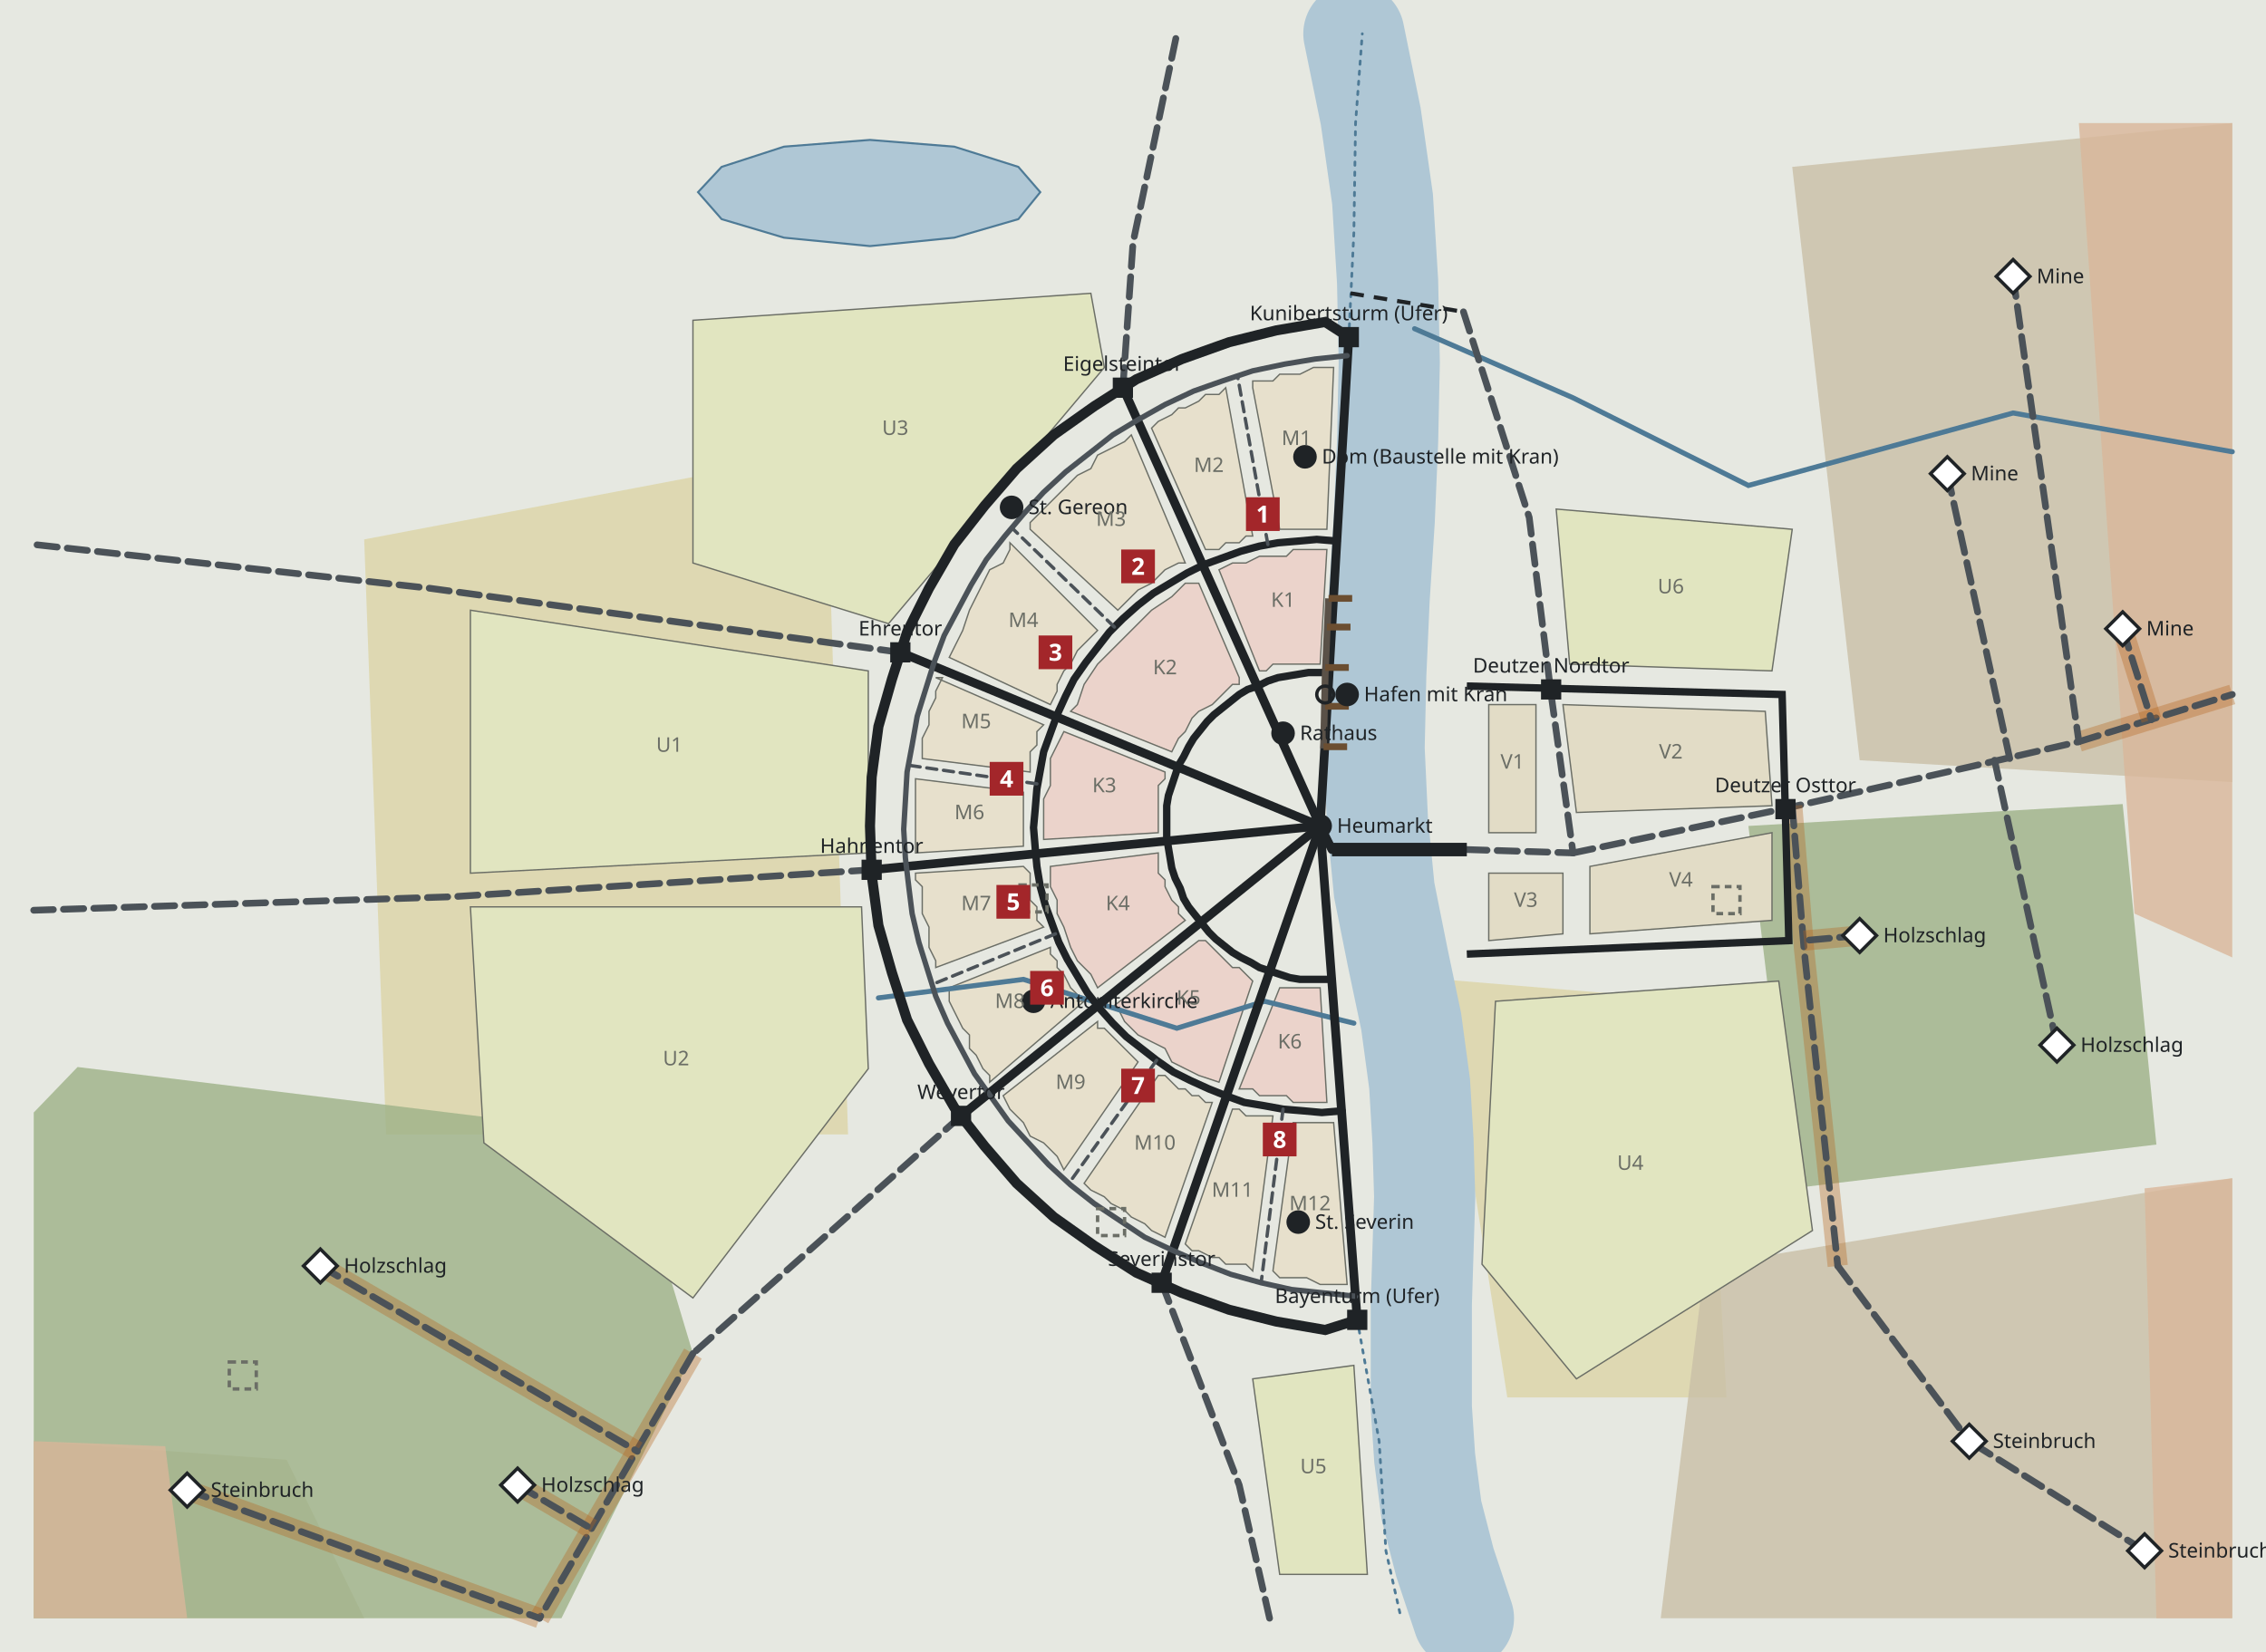
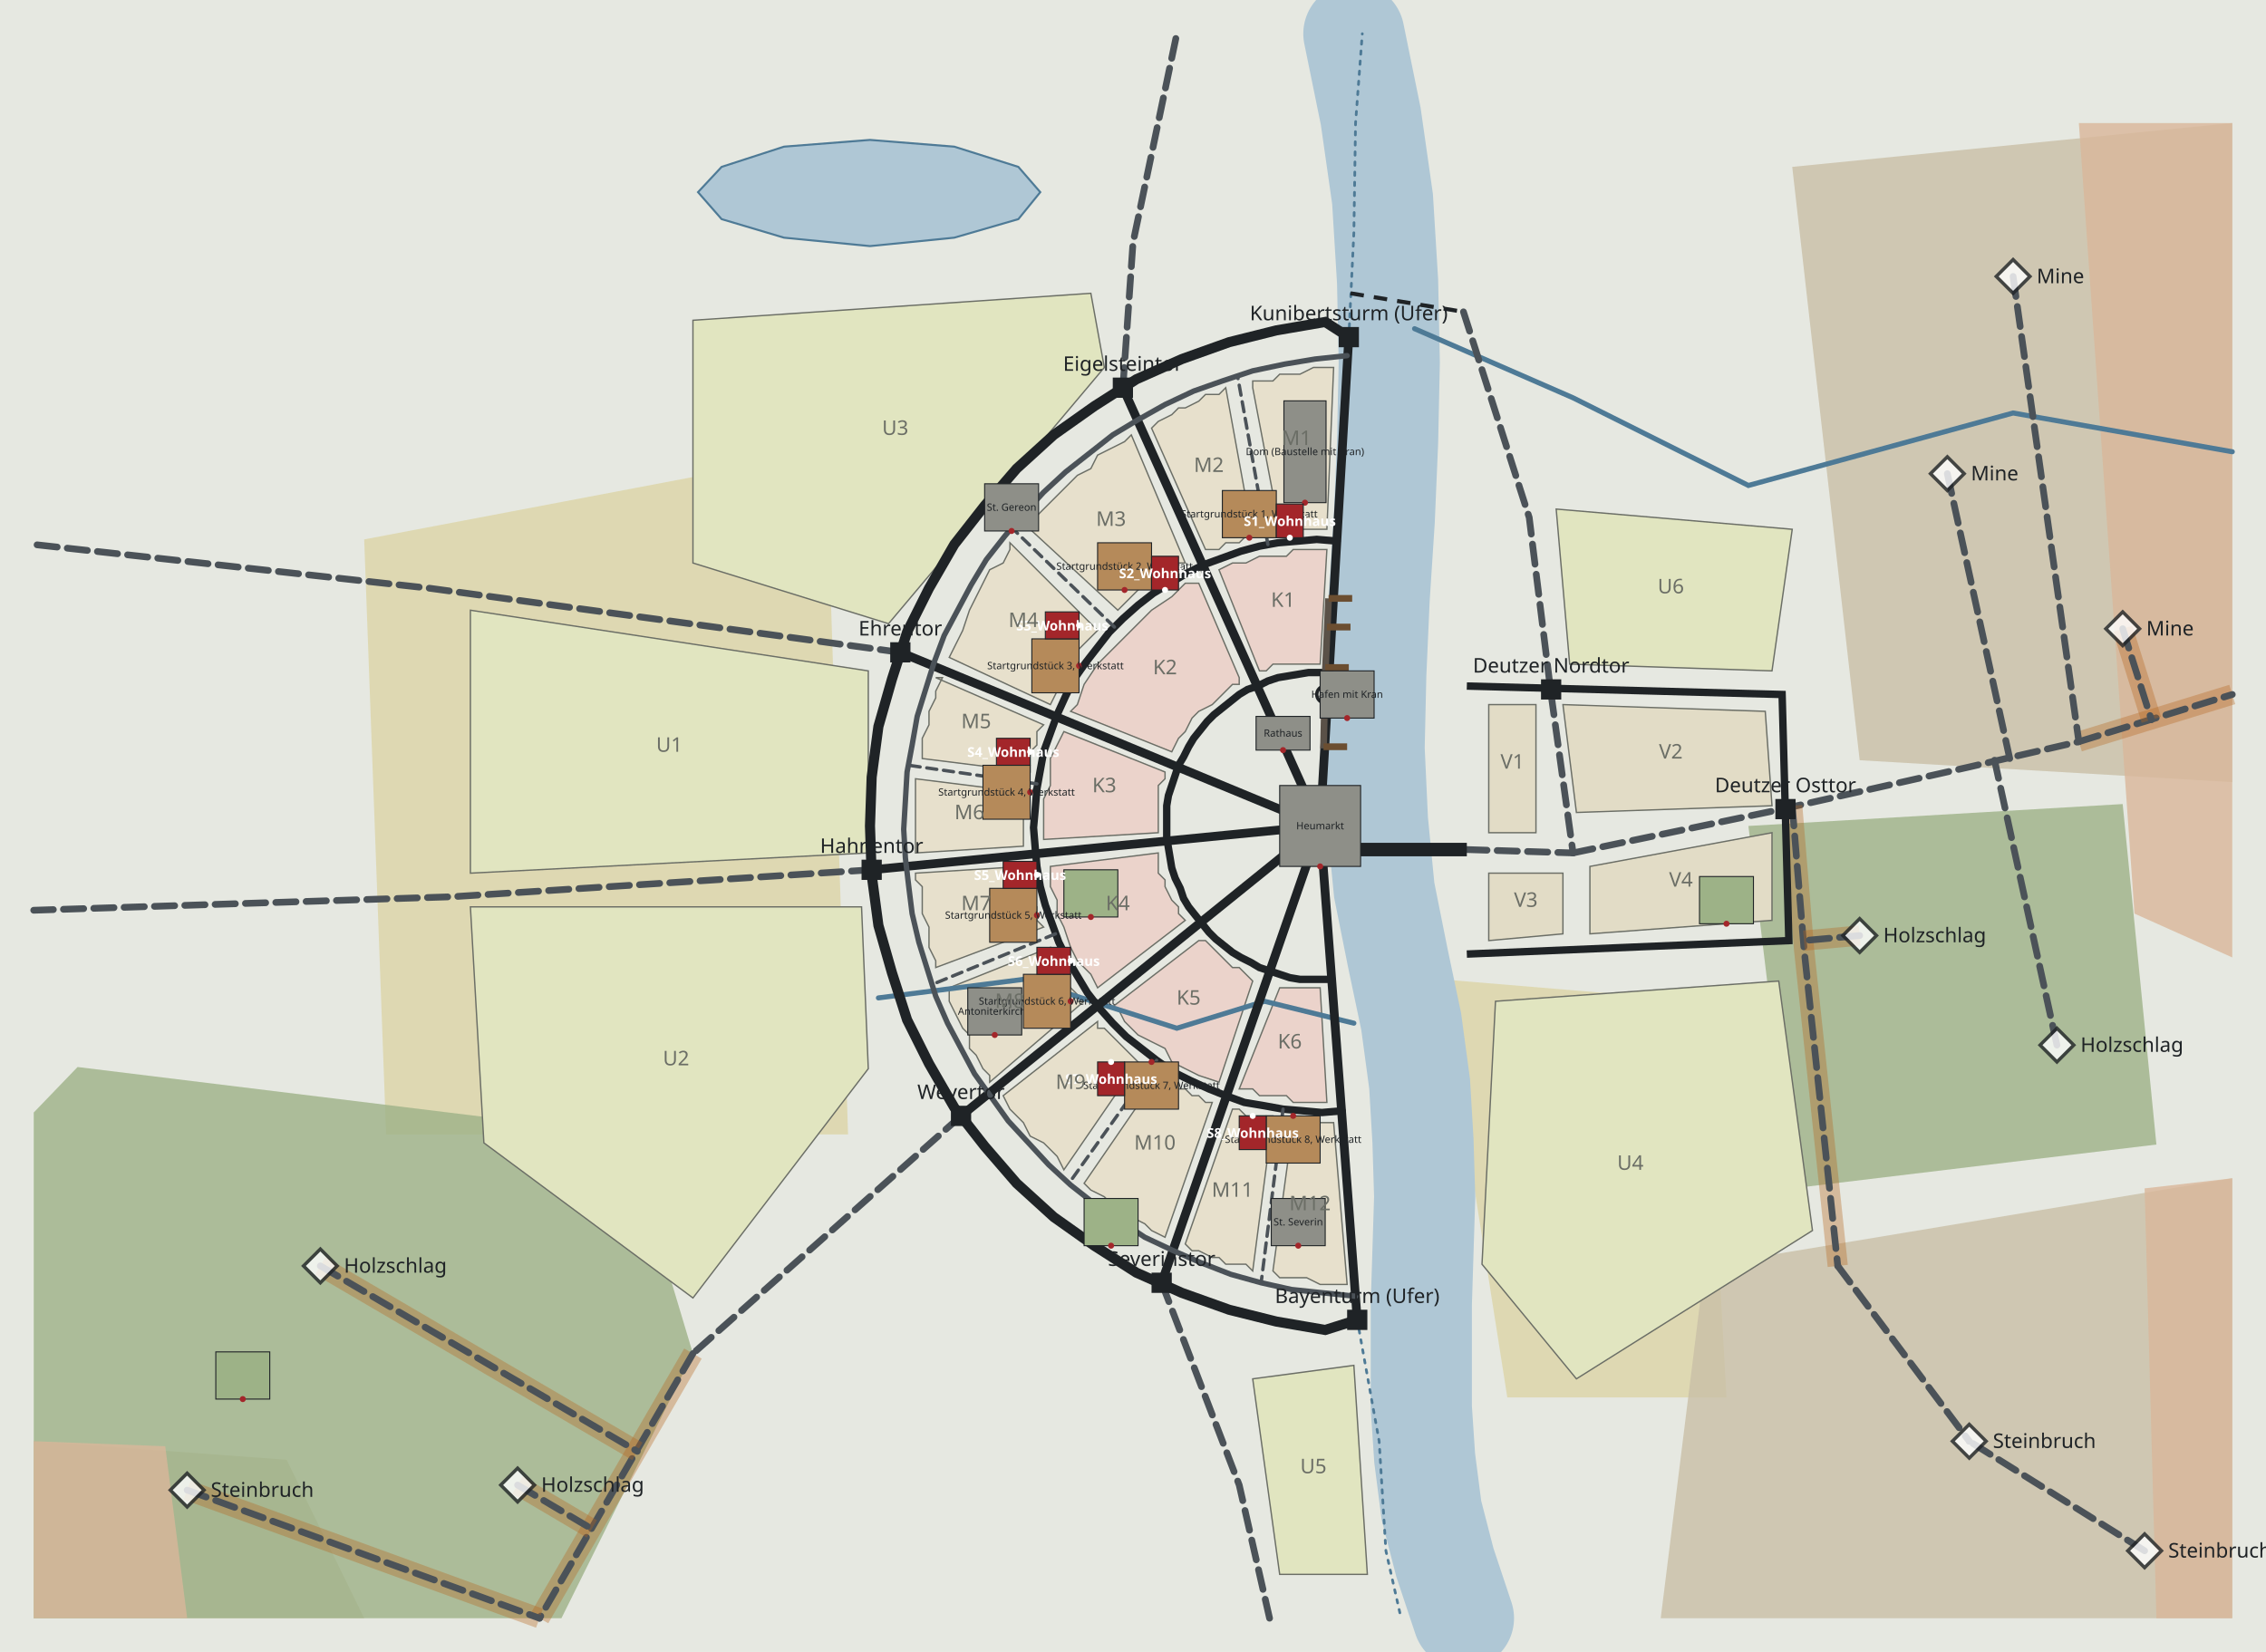
<svg xmlns="http://www.w3.org/2000/svg" viewBox="-391.5 -245 672 490" font-family="sans-serif">
  <rect x="-391.5" y="-245" width="672" height="490" fill="#E6E8E1" />
  <polygon points="-283.5,-85 -146.5,-111 -140,91.5 -277,91.5" fill="#DCD5A6" opacity="0.8" />
  <polygon points="36,45.5 114,52 120.5,169.5 55.5,169.5" fill="#DCD5A6" opacity="0.8" />
  <polygon points="140,-195.5 270.5,-208.5 270.5,-13 160,-19.5" fill="#C9BFA6" opacity="0.8" />
  <polygon points="114,130.5 270.5,104.5 270.5,235 101,235" fill="#C9BFA6" opacity="0.8" />
  <polygon points="-381.5,182.5 -306.5,188 -283.5,235 -381.5,235" fill="#C9BFA6" opacity="0.8" />
  <polygon points="-368.5,71.5 -205.5,91.5 -186,156.5 -225,235 -381.5,235 -381.5,85" fill="#9DB287" opacity="0.8" />
  <polygon points="127,0 238,-6.5 248,94.5 140,107.5" fill="#9DB287" opacity="0.8" />
  <polygon points="225,-208.5 270.5,-208.5 270.5,39 241.5,26" fill="#D9B79A" opacity="0.8" />
  <polygon points="-381.5,182.5 -342.5,184 -336,235 -381.5,235" fill="#D9B79A" opacity="0.8" />
  <polygon points="244.5,107.5 270.5,104.5 270.5,235 248,235" fill="#D9B79A" opacity="0.8" />
  <polygon points="2,-82 0,-82 -4,-82 -8,-82 -10,-80 -14,-80 -18,-80 -22,-78 -26,-78 -30,-76 -18,-46 -16,-46 -14,-48 -12,-48 -8,-48 -6,-48 -4,-48 -2,-48 0,-48" fill="#EBD3CB" stroke="#6B6E66" stroke-width="0.4" />
  <polygon points="4,-136 2,-136 -2,-136 -6,-134 -8,-134 -12,-134 -14,-132 -18,-132 -20,-132 -20,-130 -12,-88 -10,-88 -8,-88 -6,-88 -4,-88 -2,-88 0,-88 2,-88" fill="#E7E0CC" stroke="#6B6E66" stroke-width="0.4" />
  <polygon points="-28,-130 -30,-128 -34,-128 -36,-126 -40,-124 -42,-124 -44,-122 -48,-120 -50,-118 -34,-82 -32,-82 -30,-82 -28,-84 -26,-84 -24,-84 -22,-86 -20,-86" fill="#E7E0CC" stroke="#6B6E66" stroke-width="0.4" />
  <polygon points="-36,-72 -40,-72 -44,-68 -50,-64 -54,-60 -58,-56 -62,-52 -66,-48 -70,-42 -72,-36 -74,-34 -44,-22 -42,-26 -40,-28 -38,-32 -36,-34 -32,-36 -30,-38 -26,-42 -24,-42 -24,-44" fill="#EBD3CB" stroke="#6B6E66" stroke-width="0.4" />
  <polygon points="-56,-116 -58,-114 -62,-112 -66,-110 -68,-106 -72,-104 -76,-100 -80,-96 -82,-94 -86,-90 -86,-88 -60,-64 -58,-66 -56,-68 -54,-70 -50,-72 -48,-74 -46,-76 -42,-78 -40,-78" fill="#E7E0CC" stroke="#6B6E66" stroke-width="0.4" />
  <polygon points="-92,-84 -92,-82 -94,-78 -98,-76 -100,-72 -102,-68 -104,-64 -106,-58 -108,-54 -110,-50 -80,-36 -78,-40 -78,-42 -76,-46 -74,-48 -72,-52 -70,-54 -68,-56 -66,-58" fill="#E7E0CC" stroke="#6B6E66" stroke-width="0.4" />
  <polygon points="-76,-28 -78,-24 -80,-20 -80,-16 -80,-12 -82,-8 -82,-4 -82,0 -82,4 -48,2 -48,0 -48,-2 -48,-4 -48,-8 -48,-10 -48,-12 -46,-14 -46,-16" fill="#EBD3CB" stroke="#6B6E66" stroke-width="0.4" />
  <polygon points="-114,-44 -112,-44 -114,-40 -114,-38 -116,-34 -116,-32 -116,-30 -118,-26 -118,-24 -118,-20 -86,-16 -86,-18 -86,-20 -86,-22 -84,-24 -84,-26 -84,-28 -82,-30" fill="#E7E0CC" stroke="#6B6E66" stroke-width="0.4" />
  <polygon points="-120,-14 -120,-12 -120,-8 -120,-6 -120,-2 -120,0 -120,2 -120,6 -120,8 -88,6 -88,4 -88,2 -88,0 -88,-2 -88,-4 -88,-6 -88,-8 -88,-10" fill="#E7E0CC" stroke="#6B6E66" stroke-width="0.4" />
  <polygon points="-80,12 -80,18 -78,22 -78,26 -76,30 -74,36 -72,40 -68,44 -66,48 -40,28 -42,26 -42,24 -44,22 -46,18 -46,16 -48,14 -48,10 -48,8" fill="#EBD3CB" stroke="#6B6E66" stroke-width="0.4" />
  <polygon points="-120,14 -120,16 -118,18 -118,22 -118,26 -116,30 -116,32 -116,36 -114,40 -114,42 -82,30 -84,28 -84,26 -84,24 -86,22 -86,18 -86,16 -86,14 -88,12" fill="#E7E0CC" stroke="#6B6E66" stroke-width="0.4" />
  <polygon points="-110,48 -110,50 -110,52 -108,56 -106,60 -104,62 -104,66 -102,68 -100,72 -98,74 -98,76 -70,52 -72,52 -72,50 -74,48 -76,44 -78,42 -78,40 -80,38 -80,36" fill="#E7E0CC" stroke="#6B6E66" stroke-width="0.4" />
  <polygon points="-62,54 -60,54 -58,58 -54,62 -50,64 -46,66 -44,70 -40,72 -36,74 -30,76 -20,46 -22,44 -24,42 -26,42 -28,40 -30,38 -32,36 -34,34 -36,34" fill="#EBD3CB" stroke="#6B6E66" stroke-width="0.4" />
  <polygon points="-94,80 -92,84 -90,86 -88,88 -86,92 -82,94 -80,96 -78,98 -76,102 -54,70 -56,68 -58,66 -60,64 -62,62 -64,60 -66,60 -66,58" fill="#E7E0CC" stroke="#6B6E66" stroke-width="0.4" />
  <polygon points="-70,106 -68,108 -64,110 -62,112 -58,114 -56,116 -52,118 -50,120 -46,122 -32,82 -34,82 -36,80 -38,80 -40,78 -42,78 -44,76 -46,74 -48,74" fill="#E7E0CC" stroke="#6B6E66" stroke-width="0.4" />
  <polygon points="-24,78 -20,78 -18,80 -14,80 -10,80 -8,82 -4,82 0,82 2,82 0,48 -2,48 -4,48 -6,48 -8,48 -10,48 -12,48" fill="#EBD3CB" stroke="#6B6E66" stroke-width="0.4" />
  <polygon points="-40,124 -38,126 -36,126 -32,128 -30,128 -28,130 -26,130 -22,130 -20,132 -14,86 -16,86 -18,86 -20,86 -22,86 -24,84 -26,84" fill="#E7E0CC" stroke="#6B6E66" stroke-width="0.4" />
  <polygon points="-14,132 -12,134 -10,134 -6,134 -4,134 0,136 2,136 4,136 8,136 4,88 2,88 0,88 -2,88 -4,88 -6,88 -8,88" fill="#E7E0CC" stroke="#6B6E66" stroke-width="0.4" />
  <polygon points="50,-36 64,-36 64,2 50,2" fill="#E2DCC6" stroke="#6B6E66" stroke-width="0.4" />
  <polygon points="72,-36 132,-34 134,-6 76,-4" fill="#E2DCC6" stroke="#6B6E66" stroke-width="0.4" />
  <polygon points="50,14 72,14 72,32 50,34" fill="#E2DCC6" stroke="#6B6E66" stroke-width="0.4" />
  <polygon points="80,12 134,2 134,28 80,32" fill="#E2DCC6" stroke="#6B6E66" stroke-width="0.4" />
  <polygon points="-252,-64 -134,-46 -134,8 -252,14" fill="#E1E5C0" stroke="#6B6E66" stroke-width="0.4" />
  <polygon points="-252,24 -136,24 -134,72 -186,140 -248,94" fill="#E1E5C0" stroke="#6B6E66" stroke-width="0.4" />
  <polygon points="-186,-150 -68,-158 -64,-136 -128,-60 -186,-78" fill="#E1E5C0" stroke="#6B6E66" stroke-width="0.4" />
  <polygon points="52,52 136,46 146,120 76,164 48,130" fill="#E1E5C0" stroke="#6B6E66" stroke-width="0.4" />
  <polygon points="-20,164 10,160 14,222 -12,222" fill="#E1E5C0" stroke="#6B6E66" stroke-width="0.4" />
  <polygon points="70,-94 140,-88 134,-46 74,-48" fill="#E1E5C0" stroke="#6B6E66" stroke-width="0.4" />
  <polyline points="10,-235 15,-210.5 18.5,-186 20,-161.5 20.5,-137.5 20,-114 19,-90.5 17.5,-67.5 16.5,-45 16,-23 17,-1.5 19,19 23,39 27,58 29.5,76.5 30.5,93.5 31,110 30.5,126 30,142 30,157 30,172.5 31,187.5 33,203 37,218.5 42.5,235" fill="none" stroke="#AFC7D5" stroke-width="30" stroke-linecap="round" />
  <polyline points="-131,51 -88,45.5 -42.5,60 -16.5,52 10,58.5" fill="none" stroke="#4E7A96" stroke-width="1.5" stroke-linecap="round" />
  <polyline points="270.5,-111 205.5,-122.5 127,-101 75,-127 28,-147.5" fill="none" stroke="#4E7A96" stroke-width="1.5" stroke-linecap="round" />
  <polygon points="-83,-188 -89.5,-180 -108.5,-174.5 -133.5,-172 -159,-174.5 -177.5,-180 -184.5,-188 -177.5,-195.5 -159,-201.5 -133.5,-203.5 -108.5,-201.5 -89.5,-195.5" fill="#AFC7D5" stroke="#4E7A96" stroke-width="0.6" />
  <polyline points="-58.5,-130 0,0" fill="none" stroke="#1F2326" stroke-width="2.6" stroke-linecap="round" />
  <polyline points="-124.5,-51.5 0,0" fill="none" stroke="#1F2326" stroke-width="2.6" stroke-linecap="round" />
  <polyline points="-133,13 0,0" fill="none" stroke="#1F2326" stroke-width="2.6" stroke-linecap="round" />
  <polyline points="-106.5,86 0,0" fill="none" stroke="#1F2326" stroke-width="2.6" stroke-linecap="round" />
  <polyline points="-47,135.5 0,0" fill="none" stroke="#1F2326" stroke-width="2.6" stroke-linecap="round" />
  <polyline points="8.5,-145 0,0" fill="none" stroke="#1F2326" stroke-width="2.6" stroke-linecap="round" />
  <polyline points="0,0 11,146.5" fill="none" stroke="#1F2326" stroke-width="2.6" stroke-linecap="round" />
  <polyline points="2.5,-45.5 -0.5,-45.5 -3.5,-45.5 -6.5,-45 -9.5,-44.5 -12.5,-44 -15.5,-43 -18.5,-41.5 -21.5,-40.5 -24,-39 -26.5,-37 -29,-35 -31.5,-33 -33.5,-31 -35.5,-28.5 -37.5,-26 -39,-23.5 -40.5,-20.5 -42,-18 -43,-15 -44,-12 -45,-9 -45.5,-6 -45.5,-2.5 -45.5,0.5 -45.5,3.5 -45,6.5 -44.5,9.5 -44,12.5 -43,15.5 -41.5,18.5 -40.5,21.5 -39,24 -37,26.5 -35,29 -33,31.5 -31,33.5 -28.5,35.5 -26,37.5 -23.5,39 -20.5,40.5 -18,42 -15,43 -12,44 -9,45 -6,45.5 -3,45.5 0.5,45.5 3.5,45.5" fill="none" stroke="#1F2326" stroke-width="2.2" stroke-linecap="round" />
  <polyline points="5,-84.5 -1,-85 -6.5,-84.5 -12.5,-84 -18,-83 -23.5,-81.5 -29,-79.5 -34.5,-77.5 -39.5,-75 -44.5,-72 -49.5,-69 -54,-65.5 -58.5,-61.5 -62.5,-57.5 -66,-53 -69.5,-48.5 -73,-43.5 -75.5,-38.5 -78,-33 -80,-27.5 -82,-22 -83,-16.5 -84,-11 -84.5,-5 -85,0.5 -84.5,6.5 -84,12 -83,18 -81.5,23.5 -79.5,29 -77.5,34.5 -75,39.5 -72,44.5 -69,49.5 -65.5,54 -61.5,58.5 -57.5,62.5 -53,66 -48.5,69.5 -43.5,73 -38.5,75.5 -33,78 -28,80 -22.5,82 -16.5,83 -11,84 -5,84.5 0.5,85 6.5,84.5" fill="none" stroke="#1F2326" stroke-width="2.2" stroke-linecap="round" />
  <polyline points="8,-139.5 -1.5,-138.5 -10.5,-137 -20,-135 -29,-132 -37.5,-129 -46,-125 -54,-120.5 -61.5,-116 -68.5,-110.5 -75.5,-105 -82,-99 -88,-92.5 -93.5,-86 -99,-79 -103.5,-71.5 -107.5,-64 -111.5,-56.5 -114.5,-48.5 -117,-40.5 -119.5,-32.5 -121,-24 -122.5,-16 -123,-7.5 -123.5,1 -123,9.5 -122,18 -121,26 -119,34.5 -116.5,42.5 -114,50.5 -110.5,58.5 -106.5,66 -102.5,73.5 -97.5,80.5 -92.5,87.5 -86.5,94 -80.5,100.5 -74,106.5 -67,112 -59.5,117 -52,122 -43.5,126 -35.5,129.5 -26.5,133 -17.5,135.5 -8.5,137.5 1,138.5 10.5,139.5" fill="none" stroke="#4B5258" stroke-width="1.6" stroke-linecap="round" />
  <polyline points="-15.5,-83.5 -24.5,-133.5" fill="none" stroke="#4B5258" stroke-width="1.0" stroke-dasharray="3 2" stroke-linecap="round" />
  <polyline points="-61,-59 -91.5,-88.5" fill="none" stroke="#4B5258" stroke-width="1.0" stroke-dasharray="3 2" stroke-linecap="round" />
  <polyline points="-84,-12.5 -122,-18" fill="none" stroke="#4B5258" stroke-width="1.0" stroke-dasharray="3 2" stroke-linecap="round" />
  <polyline points="-78.5,32 -115,47" fill="none" stroke="#4B5258" stroke-width="1.0" stroke-dasharray="3 2" stroke-linecap="round" />
  <polyline points="-48.5,69.5 -74.5,106" fill="none" stroke="#4B5258" stroke-width="1.0" stroke-dasharray="3 2" stroke-linecap="round" />
  <polyline points="-11,84 -17.5,135.5" fill="none" stroke="#4B5258" stroke-width="1.0" stroke-dasharray="3 2" stroke-linecap="round" />
  <polyline points="0,0 3.5,7" fill="none" stroke="#1F2326" stroke-width="2.6" stroke-linecap="round" />
  <polyline points="-58.5,-130 -55.5,-173 -42.5,-235" fill="none" stroke="#4B5258" stroke-width="2.0" stroke-dasharray="6 3" stroke-linecap="round" />
  <polyline points="-133,13 -257.5,21 -381.5,25" fill="none" stroke="#4B5258" stroke-width="2.0" stroke-dasharray="6 3" stroke-linecap="round" />
  <polyline points="-124.5,-51.5 -264,-70.5 -381.5,-83.5" fill="none" stroke="#4B5258" stroke-width="2.0" stroke-dasharray="6 3" stroke-linecap="round" />
  <polyline points="-106.5,86 -186,156.5" fill="none" stroke="#4B5258" stroke-width="2.0" stroke-dasharray="6 3" stroke-linecap="round" />
  <polyline points="-186,156.5 -231.5,235" fill="none" stroke="#B5651D" stroke-width="6" opacity="0.35" />
  <polyline points="-186,156.5 -231.5,235" fill="none" stroke="#4B5258" stroke-width="2.0" stroke-dasharray="6 3" stroke-linecap="round" />
  <polyline points="-47,135.5 -24,195.5 -15,235" fill="none" stroke="#4B5258" stroke-width="2.0" stroke-dasharray="6 3" stroke-linecap="round" />
  <polyline points="43.5,7 75,8" fill="none" stroke="#4B5258" stroke-width="2.0" stroke-dasharray="6 3" stroke-linecap="round" />
  <polyline points="75,8 137,-5 192.5,-17.5 225,-25" fill="none" stroke="#4B5258" stroke-width="2.0" stroke-dasharray="6 3" stroke-linecap="round" />
  <polyline points="225,-25 270.5,-39" fill="none" stroke="#B5651D" stroke-width="6" opacity="0.35" />
  <polyline points="225,-25 270.5,-39" fill="none" stroke="#4B5258" stroke-width="2.0" stroke-dasharray="6 3" stroke-linecap="round" />
  <polyline points="140,-6 143.5,36.5 153.5,130.5" fill="none" stroke="#B5651D" stroke-width="6" opacity="0.35" />
  <polyline points="140,-6 143.5,36.5 153.5,130.5" fill="none" stroke="#4B5258" stroke-width="2.0" stroke-dasharray="6 3" stroke-linecap="round" />
  <polyline points="153.5,130.5 192.5,182.5" fill="none" stroke="#4B5258" stroke-width="2.0" stroke-dasharray="6 3" stroke-linecap="round" />
  <polyline points="42.5,-152.5 62,-91.5 68.5,-39 75,8" fill="none" stroke="#4B5258" stroke-width="2.0" stroke-dasharray="6 3" stroke-linecap="round" />
  <polyline points="8.5,-145 10,-176 10.5,-208.5 12.5,-235" fill="none" stroke="#4E7A96" stroke-width="0.8" stroke-dasharray="1 2" stroke-linecap="round" />
  <polyline points="11,146.5 17.5,182.5 19.5,215 24,235" fill="none" stroke="#4E7A96" stroke-width="0.8" stroke-dasharray="1 2" stroke-linecap="round" />
  <polyline points="-296.5,130.5 -202.5,185.5" fill="none" stroke="#B5651D" stroke-width="6" opacity="0.35" />
  <polyline points="-296.5,130.5 -202.5,185.5" fill="none" stroke="#4B5258" stroke-width="2.0" stroke-dasharray="6 3" stroke-linecap="round" />
  <polyline points="-238,195.5 -216,208.5" fill="none" stroke="#B5651D" stroke-width="6" opacity="0.35" />
  <polyline points="-238,195.5 -216,208.5" fill="none" stroke="#4B5258" stroke-width="2.0" stroke-dasharray="6 3" stroke-linecap="round" />
  <polyline points="160,32.5 143.5,34" fill="none" stroke="#B5651D" stroke-width="6" opacity="0.35" />
  <polyline points="160,32.5 143.5,34" fill="none" stroke="#4B5258" stroke-width="2.0" stroke-dasharray="6 3" stroke-linecap="round" />
  <polyline points="218.5,65 200,-19.5" fill="none" stroke="#4B5258" stroke-width="2.0" stroke-dasharray="6 3" stroke-linecap="round" />
  <polyline points="186,-104.5 204.5,-20" fill="none" stroke="#4B5258" stroke-width="2.0" stroke-dasharray="6 3" stroke-linecap="round" />
  <polyline points="238,-58.5 246.5,-31.5" fill="none" stroke="#B5651D" stroke-width="6" opacity="0.35" />
  <polyline points="238,-58.5 246.5,-31.5" fill="none" stroke="#4B5258" stroke-width="2.0" stroke-dasharray="6 3" stroke-linecap="round" />
  <polyline points="205.5,-163 225,-25" fill="none" stroke="#4B5258" stroke-width="2.0" stroke-dasharray="6 3" stroke-linecap="round" />
  <polyline points="192.5,182.5 192.5,182.5" fill="none" stroke="#4B5258" stroke-width="2.0" stroke-dasharray="6 3" stroke-linecap="round" />
  <polyline points="244.5,215 192.5,182.5" fill="none" stroke="#4B5258" stroke-width="2.0" stroke-dasharray="6 3" stroke-linecap="round" />
  <polyline points="-336,197 -231.5,235" fill="none" stroke="#B5651D" stroke-width="6" opacity="0.35" />
  <polyline points="-336,197 -231.5,235" fill="none" stroke="#4B5258" stroke-width="2.0" stroke-dasharray="6 3" stroke-linecap="round" />
  <polyline points="8.5,-145 1.5,-149.5 -13,-147 -27,-143.5 -41,-138.5 -54.5,-132.5 -67,-124.5 -79,-116 -90,-106 -99.5,-95 -108.5,-83.5 -116,-70.5 -122.5,-57.5 -127,-43.5 -131,-29.5 -133,-14.5 -133.5,0 -133,14.5 -131,29.5 -127,43.5 -122.5,57.5 -116,70.5 -108.5,83.5 -99.5,95 -90,106 -79,116 -67,124.5 -54.5,132.5 -41,138.5 -27,143.5 -13,147 1.5,149.5 11,146.5" fill="none" stroke="#1F2326" stroke-width="3" />
  <polyline points="43.5,-41.5 137,-39 139,34 43.5,38" fill="none" stroke="#1F2326" stroke-width="2.2" />
  <polyline points="2.5,-67.5 1.5,-45 1,-23" fill="none" stroke="#5A5148" stroke-width="2" />
  <rect x="2.5" y="-68.5" width="7" height="2" fill="#6B4E31" />
  <rect x="2" y="-60" width="7" height="2" fill="#6B4E31" />
  <rect x="1.5" y="-48" width="7" height="2" fill="#6B4E31" />
  <rect x="1.5" y="-36.5" width="7" height="2" fill="#6B4E31" />
  <rect x="1" y="-24.5" width="7" height="2" fill="#6B4E31" />
  <circle cx="1.5" cy="-39" r="2.5" fill="none" stroke="#1F2326" stroke-width="1" />
  <polyline points="3.5,7 43.5,7" fill="none" stroke="#1F2326" stroke-width="4" />
  <polyline points="9,-158 42.5,-152.5" fill="none" stroke="#1F2326" stroke-width="1.2" stroke-dasharray="4 3" />
  <rect x="-61.5" y="-133" width="6" height="6" fill="#1F2326" />
  <text x="-58.5" y="-135" font-size="6" text-anchor="middle" fill="#1F2326">Eigelsteintor</text>
  <rect x="-127.5" y="-54.5" width="6" height="6" fill="#1F2326" />
  <text x="-124.5" y="-56.5" font-size="6" text-anchor="middle" fill="#1F2326">Ehrentor</text>
  <rect x="-136" y="10" width="6" height="6" fill="#1F2326" />
  <text x="-133" y="8" font-size="6" text-anchor="middle" fill="#1F2326">Hahnentor</text>
  <rect x="-109.5" y="83" width="6" height="6" fill="#1F2326" />
  <text x="-106.5" y="81" font-size="6" text-anchor="middle" fill="#1F2326">Weyertor</text>
  <rect x="-50" y="132.5" width="6" height="6" fill="#1F2326" />
  <text x="-47" y="130.5" font-size="6" text-anchor="middle" fill="#1F2326">Severinstor</text>
  <rect x="5.5" y="-148" width="6" height="6" fill="#1F2326" />
  <text x="8.5" y="-150" font-size="6" text-anchor="middle" fill="#1F2326">Kunibertsturm (Ufer)</text>
  <rect x="8" y="143.5" width="6" height="6" fill="#1F2326" />
  <text x="11" y="141.5" font-size="6" text-anchor="middle" fill="#1F2326">Bayenturm (Ufer)</text>
  <rect x="65.5" y="-43.5" width="6" height="6" fill="#1F2326" />
  <text x="68.5" y="-45.5" font-size="6" text-anchor="middle" fill="#1F2326">Deutzer Nordtor</text>
  <rect x="135" y="-8" width="6" height="6" fill="#1F2326" />
  <text x="138" y="-10" font-size="6" text-anchor="middle" fill="#1F2326">Deutzer Osttor</text>
-   <circle cx="0" cy="0" r="3.5" fill="#1F2326" />
-   <text x="5" y="2" font-size="6" fill="#1F2326">Heumarkt</text>
-   <circle cx="-11" cy="-27.5" r="3.5" fill="#1F2326" />
-   <text x="-6" y="-25.5" font-size="6" fill="#1F2326">Rathaus</text>
-   <circle cx="8" cy="-39" r="3.5" fill="#1F2326" />
-   <text x="13" y="-37" font-size="6" fill="#1F2326">Hafen mit Kran</text>
-   <circle cx="-4.5" cy="-109.5" r="3.5" fill="#1F2326" />
-   <text x="0.5" y="-107.5" font-size="6" fill="#1F2326">Dom (Baustelle mit Kran)</text>
-   <circle cx="-91.5" cy="-94.5" r="3.5" fill="#1F2326" />
-   <text x="-86.5" y="-92.5" font-size="6" fill="#1F2326">St. Gereon</text>
-   <circle cx="-6.5" cy="117.5" r="3.5" fill="#1F2326" />
-   <text x="-1.5" y="119.5" font-size="6" fill="#1F2326">St. Severin</text>
-   <circle cx="-85" cy="52" r="3.5" fill="#1F2326" />
-   <text x="-80" y="54" font-size="6" fill="#1F2326">Antoniterkirche</text>
-   <rect x="-66" y="113.5" width="8" height="8" fill="none" stroke="#6B6E66" stroke-dasharray="2 1.5" />
-   <rect x="-89" y="17.5" width="8" height="8" fill="none" stroke="#6B6E66" stroke-dasharray="2 1.5" />
-   <rect x="116.5" y="18" width="8" height="8" fill="none" stroke="#6B6E66" stroke-dasharray="2 1.5" />
-   <rect x="-323.5" y="159" width="8" height="8" fill="none" stroke="#6B6E66" stroke-dasharray="2 1.5" />
-   <rect x="-22" y="-97.5" width="10" height="10" fill="#A3262A" />
-   <text x="-17" y="-90" font-size="7" text-anchor="middle" fill="#fff" font-weight="bold">1</text>
-   <rect x="-59" y="-82" width="10" height="10" fill="#A3262A" />
-   <text x="-54" y="-74.5" font-size="7" text-anchor="middle" fill="#fff" font-weight="bold">2</text>
-   <rect x="-83.5" y="-56.5" width="10" height="10" fill="#A3262A" />
-   <text x="-78.5" y="-49" font-size="7" text-anchor="middle" fill="#fff" font-weight="bold">3</text>
-   <rect x="-98" y="-19" width="10" height="10" fill="#A3262A" />
-   <text x="-93" y="-11.5" font-size="7" text-anchor="middle" fill="#fff" font-weight="bold">4</text>
-   <rect x="-96" y="17.5" width="10" height="10" fill="#A3262A" />
-   <text x="-91" y="25" font-size="7" text-anchor="middle" fill="#fff" font-weight="bold">5</text>
-   <rect x="-86" y="43" width="10" height="10" fill="#A3262A" />
-   <text x="-81" y="50.5" font-size="7" text-anchor="middle" fill="#fff" font-weight="bold">6</text>
-   <rect x="-59" y="72" width="10" height="10" fill="#A3262A" />
-   <text x="-54" y="79.5" font-size="7" text-anchor="middle" fill="#fff" font-weight="bold">7</text>
-   <rect x="-17" y="88" width="10" height="10" fill="#A3262A" />
-   <text x="-12" y="95.5" font-size="7" text-anchor="middle" fill="#fff" font-weight="bold">8</text>
-   <polygon points="-296.5,125.5 -291.5,130.5 -296.5,135.5 -301.5,130.5" fill="#FFFFFF" stroke="#1F2326" />
+   <polygon points="-12.00,-12.00 12.00,-12.00 12.00,12.00 -12.00,12.00" fill="#8E8F88" stroke="#1F2326" stroke-width="0.3" />
+   <circle cx="0.00" cy="12.00" r="0.9" fill="#A3262A" />
+   <text x="0" y="1" font-size="3" text-anchor="middle" fill="#1F2326">Heumarkt</text>
+   <polygon points="-19.00,-32.50 -3.00,-32.50 -3.00,-22.50 -19.00,-22.50" fill="#8E8F88" stroke="#1F2326" stroke-width="0.3" />
+   <circle cx="-11.00" cy="-22.50" r="0.9" fill="#A3262A" />
+   <text x="-11" y="-26.5" font-size="3" text-anchor="middle" fill="#1F2326">Rathaus</text>
+   <polygon points="0.00,-46.00 16.00,-46.00 16.00,-32.00 0.00,-32.00" fill="#8E8F88" stroke="#1F2326" stroke-width="0.3" />
+   <circle cx="8.00" cy="-32.00" r="0.9" fill="#A3262A" />
+   <text x="8" y="-38" font-size="3" text-anchor="middle" fill="#1F2326">Hafen mit Kran</text>
+   <polygon points="-10.75,-126.10 1.75,-126.10 1.75,-95.90 -10.75,-95.90" fill="#8E8F88" stroke="#1F2326" stroke-width="0.3" />
+   <circle cx="-4.50" cy="-95.90" r="0.9" fill="#A3262A" />
+   <text x="-4.5" y="-110" font-size="3" text-anchor="middle" fill="#1F2326">Dom (Baustelle mit Kran)</text>
+   <polygon points="-99.50,-101.50 -83.50,-101.50 -83.50,-87.50 -99.50,-87.50" fill="#8E8F88" stroke="#1F2326" stroke-width="0.3" />
+   <circle cx="-91.50" cy="-87.50" r="0.9" fill="#A3262A" />
+   <text x="-91.5" y="-93.5" font-size="3" text-anchor="middle" fill="#1F2326">St. Gereon</text>
+   <polygon points="-14.50,110.50 1.50,110.50 1.50,124.50 -14.50,124.50" fill="#8E8F88" stroke="#1F2326" stroke-width="0.3" />
+   <circle cx="-6.50" cy="124.50" r="0.9" fill="#A3262A" />
+   <text x="-6.5" y="118.5" font-size="3" text-anchor="middle" fill="#1F2326">St. Severin</text>
+   <polygon points="-104.50,48.00 -88.50,48.00 -88.50,62.00 -104.50,62.00" fill="#8E8F88" stroke="#1F2326" stroke-width="0.3" />
+   <circle cx="-96.50" cy="62.00" r="0.9" fill="#A3262A" />
+   <text x="-96.5" y="56" font-size="3" text-anchor="middle" fill="#1F2326">Antoniterkirche</text>
+   <polygon points="-70.00,110.50 -54.00,110.50 -54.00,124.50 -70.00,124.50" fill="#9DB287" stroke="#1F2326" stroke-width="0.3" />
+   <circle cx="-62.00" cy="124.50" r="0.9" fill="#A3262A" />
+   <polygon points="-76.00,13.00 -60.00,13.00 -60.00,27.00 -76.00,27.00" fill="#9DB287" stroke="#1F2326" stroke-width="0.3" />
+   <circle cx="-68.00" cy="27.00" r="0.9" fill="#A3262A" />
+   <polygon points="112.50,15.00 128.50,15.00 128.50,29.00 112.50,29.00" fill="#9DB287" stroke="#1F2326" stroke-width="0.3" />
+   <circle cx="120.50" cy="29.00" r="0.9" fill="#A3262A" />
+   <polygon points="-327.50,156.00 -311.50,156.00 -311.50,170.00 -327.50,170.00" fill="#9DB287" stroke="#1F2326" stroke-width="0.3" />
+   <circle cx="-319.50" cy="170.00" r="0.9" fill="#A3262A" />
+   <polygon points="-29.00,-99.50 -13.00,-99.50 -13.00,-85.50 -29.00,-85.50" fill="#B58A5A" stroke="#1F2326" stroke-width="0.3" />
+   <circle cx="-21.00" cy="-85.50" r="0.9" fill="#A3262A" />
+   <text x="-21" y="-91.5" font-size="3" text-anchor="middle" fill="#1F2326">Startgrundstück 1, Werkstatt</text>
+   <polygon points="-13.00,-95.50 -5.00,-95.50 -5.00,-85.50 -13.00,-85.50" fill="#A3262A" stroke="#1F2326" stroke-width="0.3" />
+   <circle cx="-9.00" cy="-85.50" r="0.9" fill="#fff" />
+   <text x="-9" y="-89" font-size="4" text-anchor="middle" fill="#fff" font-weight="bold">S1_Wohnhaus</text>
+   <polygon points="-66.00,-84.00 -50.00,-84.00 -50.00,-70.00 -66.00,-70.00" fill="#B58A5A" stroke="#1F2326" stroke-width="0.3" />
+   <circle cx="-58.00" cy="-70.00" r="0.9" fill="#A3262A" />
+   <text x="-58" y="-76" font-size="3" text-anchor="middle" fill="#1F2326">Startgrundstück 2, Werkstatt</text>
+   <polygon points="-50.00,-80.00 -42.00,-80.00 -42.00,-70.00 -50.00,-70.00" fill="#A3262A" stroke="#1F2326" stroke-width="0.3" />
+   <circle cx="-46.00" cy="-70.00" r="0.9" fill="#fff" />
+   <text x="-46" y="-73.5" font-size="4" text-anchor="middle" fill="#fff" font-weight="bold">S2_Wohnhaus</text>
+   <polygon points="-85.50,-39.50 -85.50,-55.50 -71.50,-55.50 -71.50,-39.50" fill="#B58A5A" stroke="#1F2326" stroke-width="0.3" />
+   <circle cx="-71.50" cy="-47.50" r="0.9" fill="#A3262A" />
+   <text x="-78.5" y="-46.5" font-size="3" text-anchor="middle" fill="#1F2326">Startgrundstück 3, Werkstatt</text>
+   <polygon points="-81.50,-55.50 -81.50,-63.50 -71.50,-63.50 -71.50,-55.50" fill="#A3262A" stroke="#1F2326" stroke-width="0.3" />
+   <circle cx="-71.50" cy="-59.50" r="0.9" fill="#fff" />
+   <text x="-76.5" y="-58" font-size="4" text-anchor="middle" fill="#fff" font-weight="bold">S3_Wohnhaus</text>
+   <polygon points="-100.00,-2.00 -100.00,-18.00 -86.00,-18.00 -86.00,-2.00" fill="#B58A5A" stroke="#1F2326" stroke-width="0.3" />
+   <circle cx="-86.00" cy="-10.00" r="0.9" fill="#A3262A" />
+   <text x="-93" y="-9" font-size="3" text-anchor="middle" fill="#1F2326">Startgrundstück 4, Werkstatt</text>
+   <polygon points="-96.00,-18.00 -96.00,-26.00 -86.00,-26.00 -86.00,-18.00" fill="#A3262A" stroke="#1F2326" stroke-width="0.3" />
+   <circle cx="-86.00" cy="-22.00" r="0.9" fill="#fff" />
+   <text x="-91" y="-20.5" font-size="4" text-anchor="middle" fill="#fff" font-weight="bold">S4_Wohnhaus</text>
+   <polygon points="-98.00,34.50 -98.00,18.50 -84.00,18.50 -84.00,34.50" fill="#B58A5A" stroke="#1F2326" stroke-width="0.3" />
+   <circle cx="-84.00" cy="26.50" r="0.9" fill="#A3262A" />
+   <text x="-91" y="27.5" font-size="3" text-anchor="middle" fill="#1F2326">Startgrundstück 5, Werkstatt</text>
+   <polygon points="-94.00,18.50 -94.00,10.50 -84.00,10.50 -84.00,18.50" fill="#A3262A" stroke="#1F2326" stroke-width="0.3" />
+   <circle cx="-84.00" cy="14.50" r="0.9" fill="#fff" />
+   <text x="-89" y="16" font-size="4" text-anchor="middle" fill="#fff" font-weight="bold">S5_Wohnhaus</text>
+   <polygon points="-88.00,60.00 -88.00,44.00 -74.00,44.00 -74.00,60.00" fill="#B58A5A" stroke="#1F2326" stroke-width="0.3" />
+   <circle cx="-74.00" cy="52.00" r="0.9" fill="#A3262A" />
+   <text x="-81" y="53" font-size="3" text-anchor="middle" fill="#1F2326">Startgrundstück 6, Werkstatt</text>
+   <polygon points="-84.00,44.00 -84.00,36.00 -74.00,36.00 -74.00,44.00" fill="#A3262A" stroke="#1F2326" stroke-width="0.3" />
+   <circle cx="-74.00" cy="40.00" r="0.9" fill="#fff" />
+   <text x="-79" y="41.5" font-size="4" text-anchor="middle" fill="#fff" font-weight="bold">S6_Wohnhaus</text>
+   <polygon points="-42.00,84.00 -58.00,84.00 -58.00,70.00 -42.00,70.00" fill="#B58A5A" stroke="#1F2326" stroke-width="0.3" />
+   <circle cx="-50.00" cy="70.00" r="0.9" fill="#A3262A" />
+   <text x="-50" y="78" font-size="3" text-anchor="middle" fill="#1F2326">Startgrundstück 7, Werkstatt</text>
+   <polygon points="-58.00,80.00 -66.00,80.00 -66.00,70.00 -58.00,70.00" fill="#A3262A" stroke="#1F2326" stroke-width="0.3" />
+   <circle cx="-62.00" cy="70.00" r="0.9" fill="#fff" />
+   <text x="-62" y="76.5" font-size="4" text-anchor="middle" fill="#fff" font-weight="bold">S7_Wohnhaus</text>
+   <polygon points="-0.00,100.00 -16.00,100.00 -16.00,86.00 0.00,86.00" fill="#B58A5A" stroke="#1F2326" stroke-width="0.3" />
+   <circle cx="-8.00" cy="86.00" r="0.9" fill="#A3262A" />
+   <text x="-8" y="94" font-size="3" text-anchor="middle" fill="#1F2326">Startgrundstück 8, Werkstatt</text>
+   <polygon points="-16.00,96.00 -24.00,96.00 -24.00,86.00 -16.00,86.00" fill="#A3262A" stroke="#1F2326" stroke-width="0.3" />
+   <circle cx="-20.00" cy="86.00" r="0.9" fill="#fff" />
+   <text x="-20" y="92.5" font-size="4" text-anchor="middle" fill="#fff" font-weight="bold">S8_Wohnhaus</text>
+   <polygon points="-296.5,125.5 -291.5,130.5 -296.5,135.5 -301.5,130.5" fill="#FFFFFF" stroke="#1F2326" opacity="0.8" />
  <text x="-289.5" y="132.5" font-size="6" fill="#1F2326">Holzschlag</text>
-   <polygon points="-238,190.5 -233,195.5 -238,200.5 -243,195.5" fill="#FFFFFF" stroke="#1F2326" />
+   <polygon points="-238,190.5 -233,195.5 -238,200.5 -243,195.5" fill="#FFFFFF" stroke="#1F2326" opacity="0.8" />
  <text x="-231" y="197.5" font-size="6" fill="#1F2326">Holzschlag</text>
-   <polygon points="160,27.5 165,32.5 160,37.5 155,32.5" fill="#FFFFFF" stroke="#1F2326" />
+   <polygon points="160,27.5 165,32.5 160,37.5 155,32.5" fill="#FFFFFF" stroke="#1F2326" opacity="0.8" />
  <text x="167" y="34.5" font-size="6" fill="#1F2326">Holzschlag</text>
-   <polygon points="218.5,60 223.5,65 218.5,70 213.5,65" fill="#FFFFFF" stroke="#1F2326" />
+   <polygon points="218.5,60 223.5,65 218.5,70 213.5,65" fill="#FFFFFF" stroke="#1F2326" opacity="0.8" />
  <text x="225.5" y="67" font-size="6" fill="#1F2326">Holzschlag</text>
-   <polygon points="186,-109.5 191,-104.5 186,-99.5 181,-104.5" fill="#FFFFFF" stroke="#1F2326" />
+   <polygon points="186,-109.5 191,-104.5 186,-99.5 181,-104.5" fill="#FFFFFF" stroke="#1F2326" opacity="0.8" />
  <text x="193" y="-102.5" font-size="6" fill="#1F2326">Mine</text>
-   <polygon points="238,-63.5 243,-58.5 238,-53.5 233,-58.5" fill="#FFFFFF" stroke="#1F2326" />
+   <polygon points="238,-63.5 243,-58.5 238,-53.5 233,-58.5" fill="#FFFFFF" stroke="#1F2326" opacity="0.8" />
  <text x="245" y="-56.5" font-size="6" fill="#1F2326">Mine</text>
-   <polygon points="205.5,-168 210.5,-163 205.5,-158 200.5,-163" fill="#FFFFFF" stroke="#1F2326" />
+   <polygon points="205.5,-168 210.5,-163 205.5,-158 200.5,-163" fill="#FFFFFF" stroke="#1F2326" opacity="0.8" />
  <text x="212.5" y="-161" font-size="6" fill="#1F2326">Mine</text>
-   <polygon points="192.5,177.5 197.5,182.5 192.5,187.5 187.5,182.5" fill="#FFFFFF" stroke="#1F2326" />
+   <polygon points="192.5,177.5 197.5,182.5 192.5,187.5 187.5,182.5" fill="#FFFFFF" stroke="#1F2326" opacity="0.8" />
  <text x="199.5" y="184.5" font-size="6" fill="#1F2326">Steinbruch</text>
-   <polygon points="244.5,210 249.5,215 244.5,220 239.5,215" fill="#FFFFFF" stroke="#1F2326" />
+   <polygon points="244.5,210 249.5,215 244.5,220 239.5,215" fill="#FFFFFF" stroke="#1F2326" opacity="0.8" />
  <text x="251.5" y="217" font-size="6" fill="#1F2326">Steinbruch</text>
-   <polygon points="-336,192 -331,197 -336,202 -341,197" fill="#FFFFFF" stroke="#1F2326" />
+   <polygon points="-336,192 -331,197 -336,202 -341,197" fill="#FFFFFF" stroke="#1F2326" opacity="0.8" />
  <text x="-329" y="199" font-size="6" fill="#1F2326">Steinbruch</text>
  <text x="-11" y="-65" font-size="6" text-anchor="middle" fill="#6B6E66">K1</text>
  <text x="-7" y="-113" font-size="6" text-anchor="middle" fill="#6B6E66">M1</text>
  <text x="-33" y="-105" font-size="6" text-anchor="middle" fill="#6B6E66">M2</text>
  <text x="-46" y="-45" font-size="6" text-anchor="middle" fill="#6B6E66">K2</text>
  <text x="-62" y="-89" font-size="6" text-anchor="middle" fill="#6B6E66">M3</text>
  <text x="-88" y="-59" font-size="6" text-anchor="middle" fill="#6B6E66">M4</text>
  <text x="-64" y="-10" font-size="6" text-anchor="middle" fill="#6B6E66">K3</text>
  <text x="-102" y="-29" font-size="6" text-anchor="middle" fill="#6B6E66">M5</text>
  <text x="-104" y="-2" font-size="6" text-anchor="middle" fill="#6B6E66">M6</text>
  <text x="-60" y="25" font-size="6" text-anchor="middle" fill="#6B6E66">K4</text>
  <text x="-102" y="25" font-size="6" text-anchor="middle" fill="#6B6E66">M7</text>
  <text x="-92" y="54" font-size="6" text-anchor="middle" fill="#6B6E66">M8</text>
  <text x="-39" y="53" font-size="6" text-anchor="middle" fill="#6B6E66">K5</text>
  <text x="-74" y="78" font-size="6" text-anchor="middle" fill="#6B6E66">M9</text>
  <text x="-49" y="96" font-size="6" text-anchor="middle" fill="#6B6E66">M10</text>
  <text x="-9" y="66" font-size="6" text-anchor="middle" fill="#6B6E66">K6</text>
  <text x="-26" y="110" font-size="6" text-anchor="middle" fill="#6B6E66">M11</text>
  <text x="-3" y="114" font-size="6" text-anchor="middle" fill="#6B6E66">M12</text>
  <text x="57" y="-17" font-size="6" text-anchor="middle" fill="#6B6E66">V1</text>
  <text x="104" y="-20" font-size="6" text-anchor="middle" fill="#6B6E66">V2</text>
  <text x="61" y="24" font-size="6" text-anchor="middle" fill="#6B6E66">V3</text>
  <text x="107" y="18" font-size="6" text-anchor="middle" fill="#6B6E66">V4</text>
  <text x="-193" y="-22" font-size="6" text-anchor="middle" fill="#6B6E66">U1</text>
  <text x="-191" y="71" font-size="6" text-anchor="middle" fill="#6B6E66">U2</text>
  <text x="-126" y="-116" font-size="6" text-anchor="middle" fill="#6B6E66">U3</text>
  <text x="92" y="102" font-size="6" text-anchor="middle" fill="#6B6E66">U4</text>
  <text x="-2" y="192" font-size="6" text-anchor="middle" fill="#6B6E66">U5</text>
  <text x="104" y="-69" font-size="6" text-anchor="middle" fill="#6B6E66">U6</text>
</svg>
